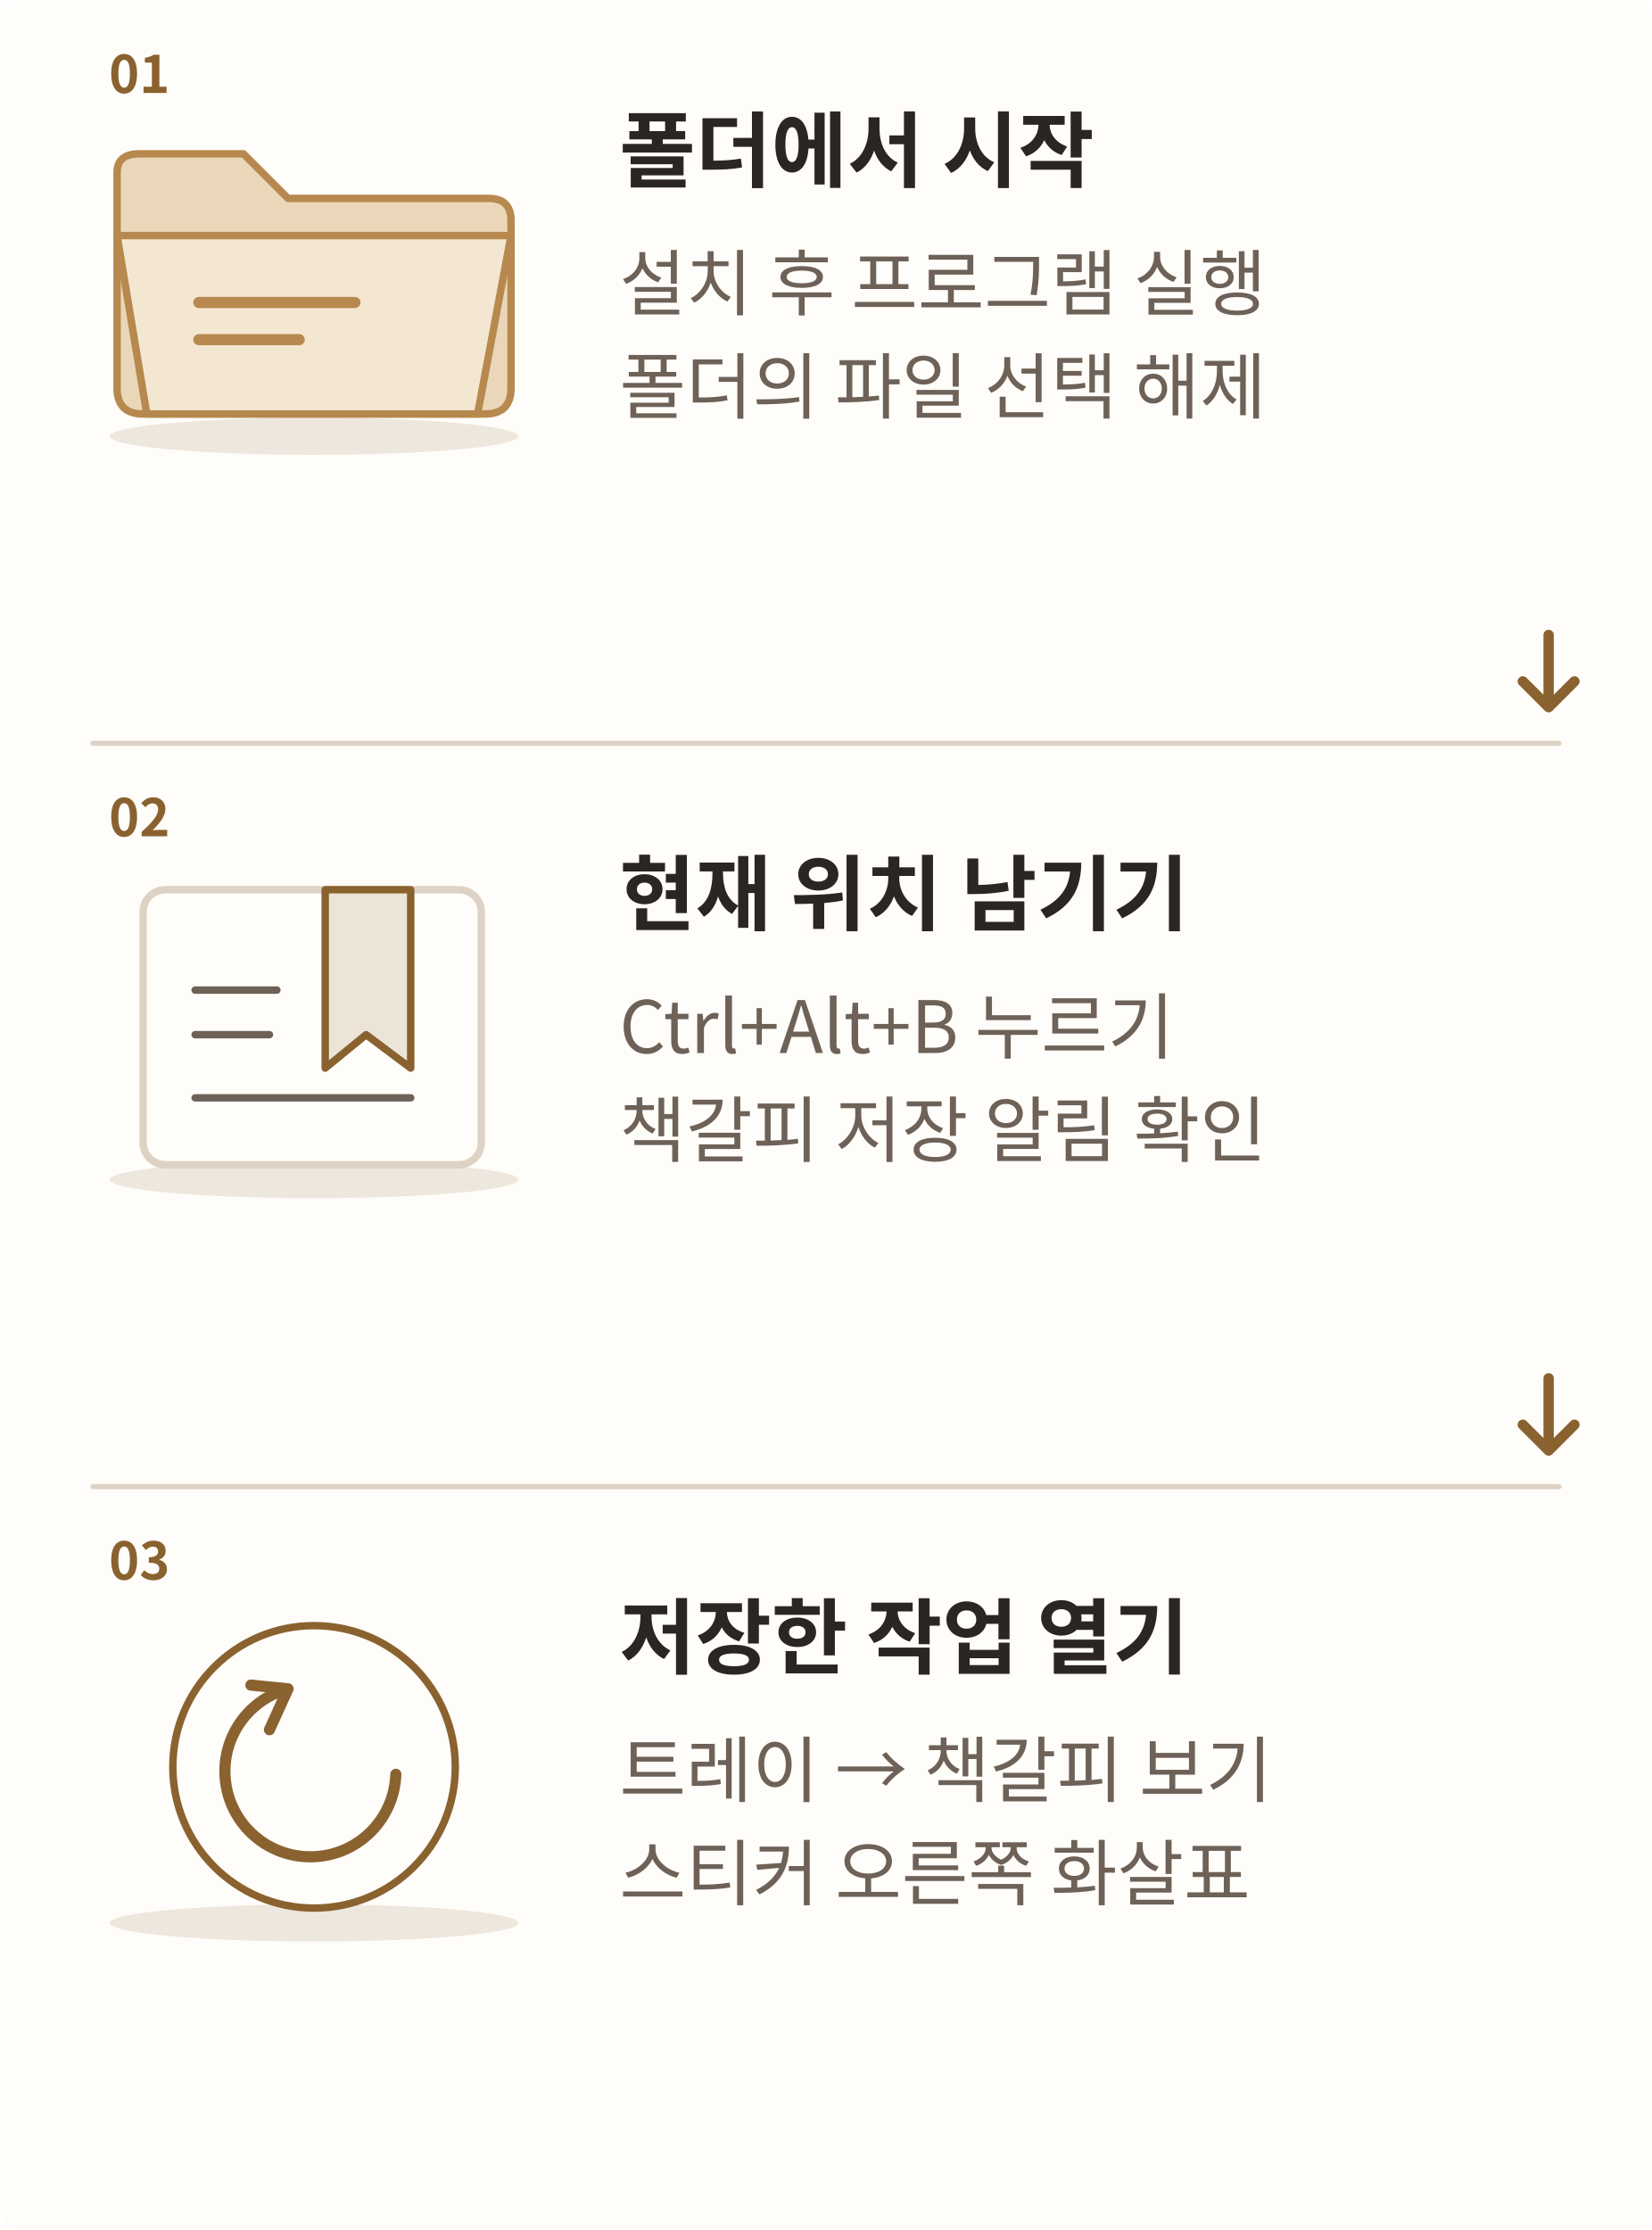
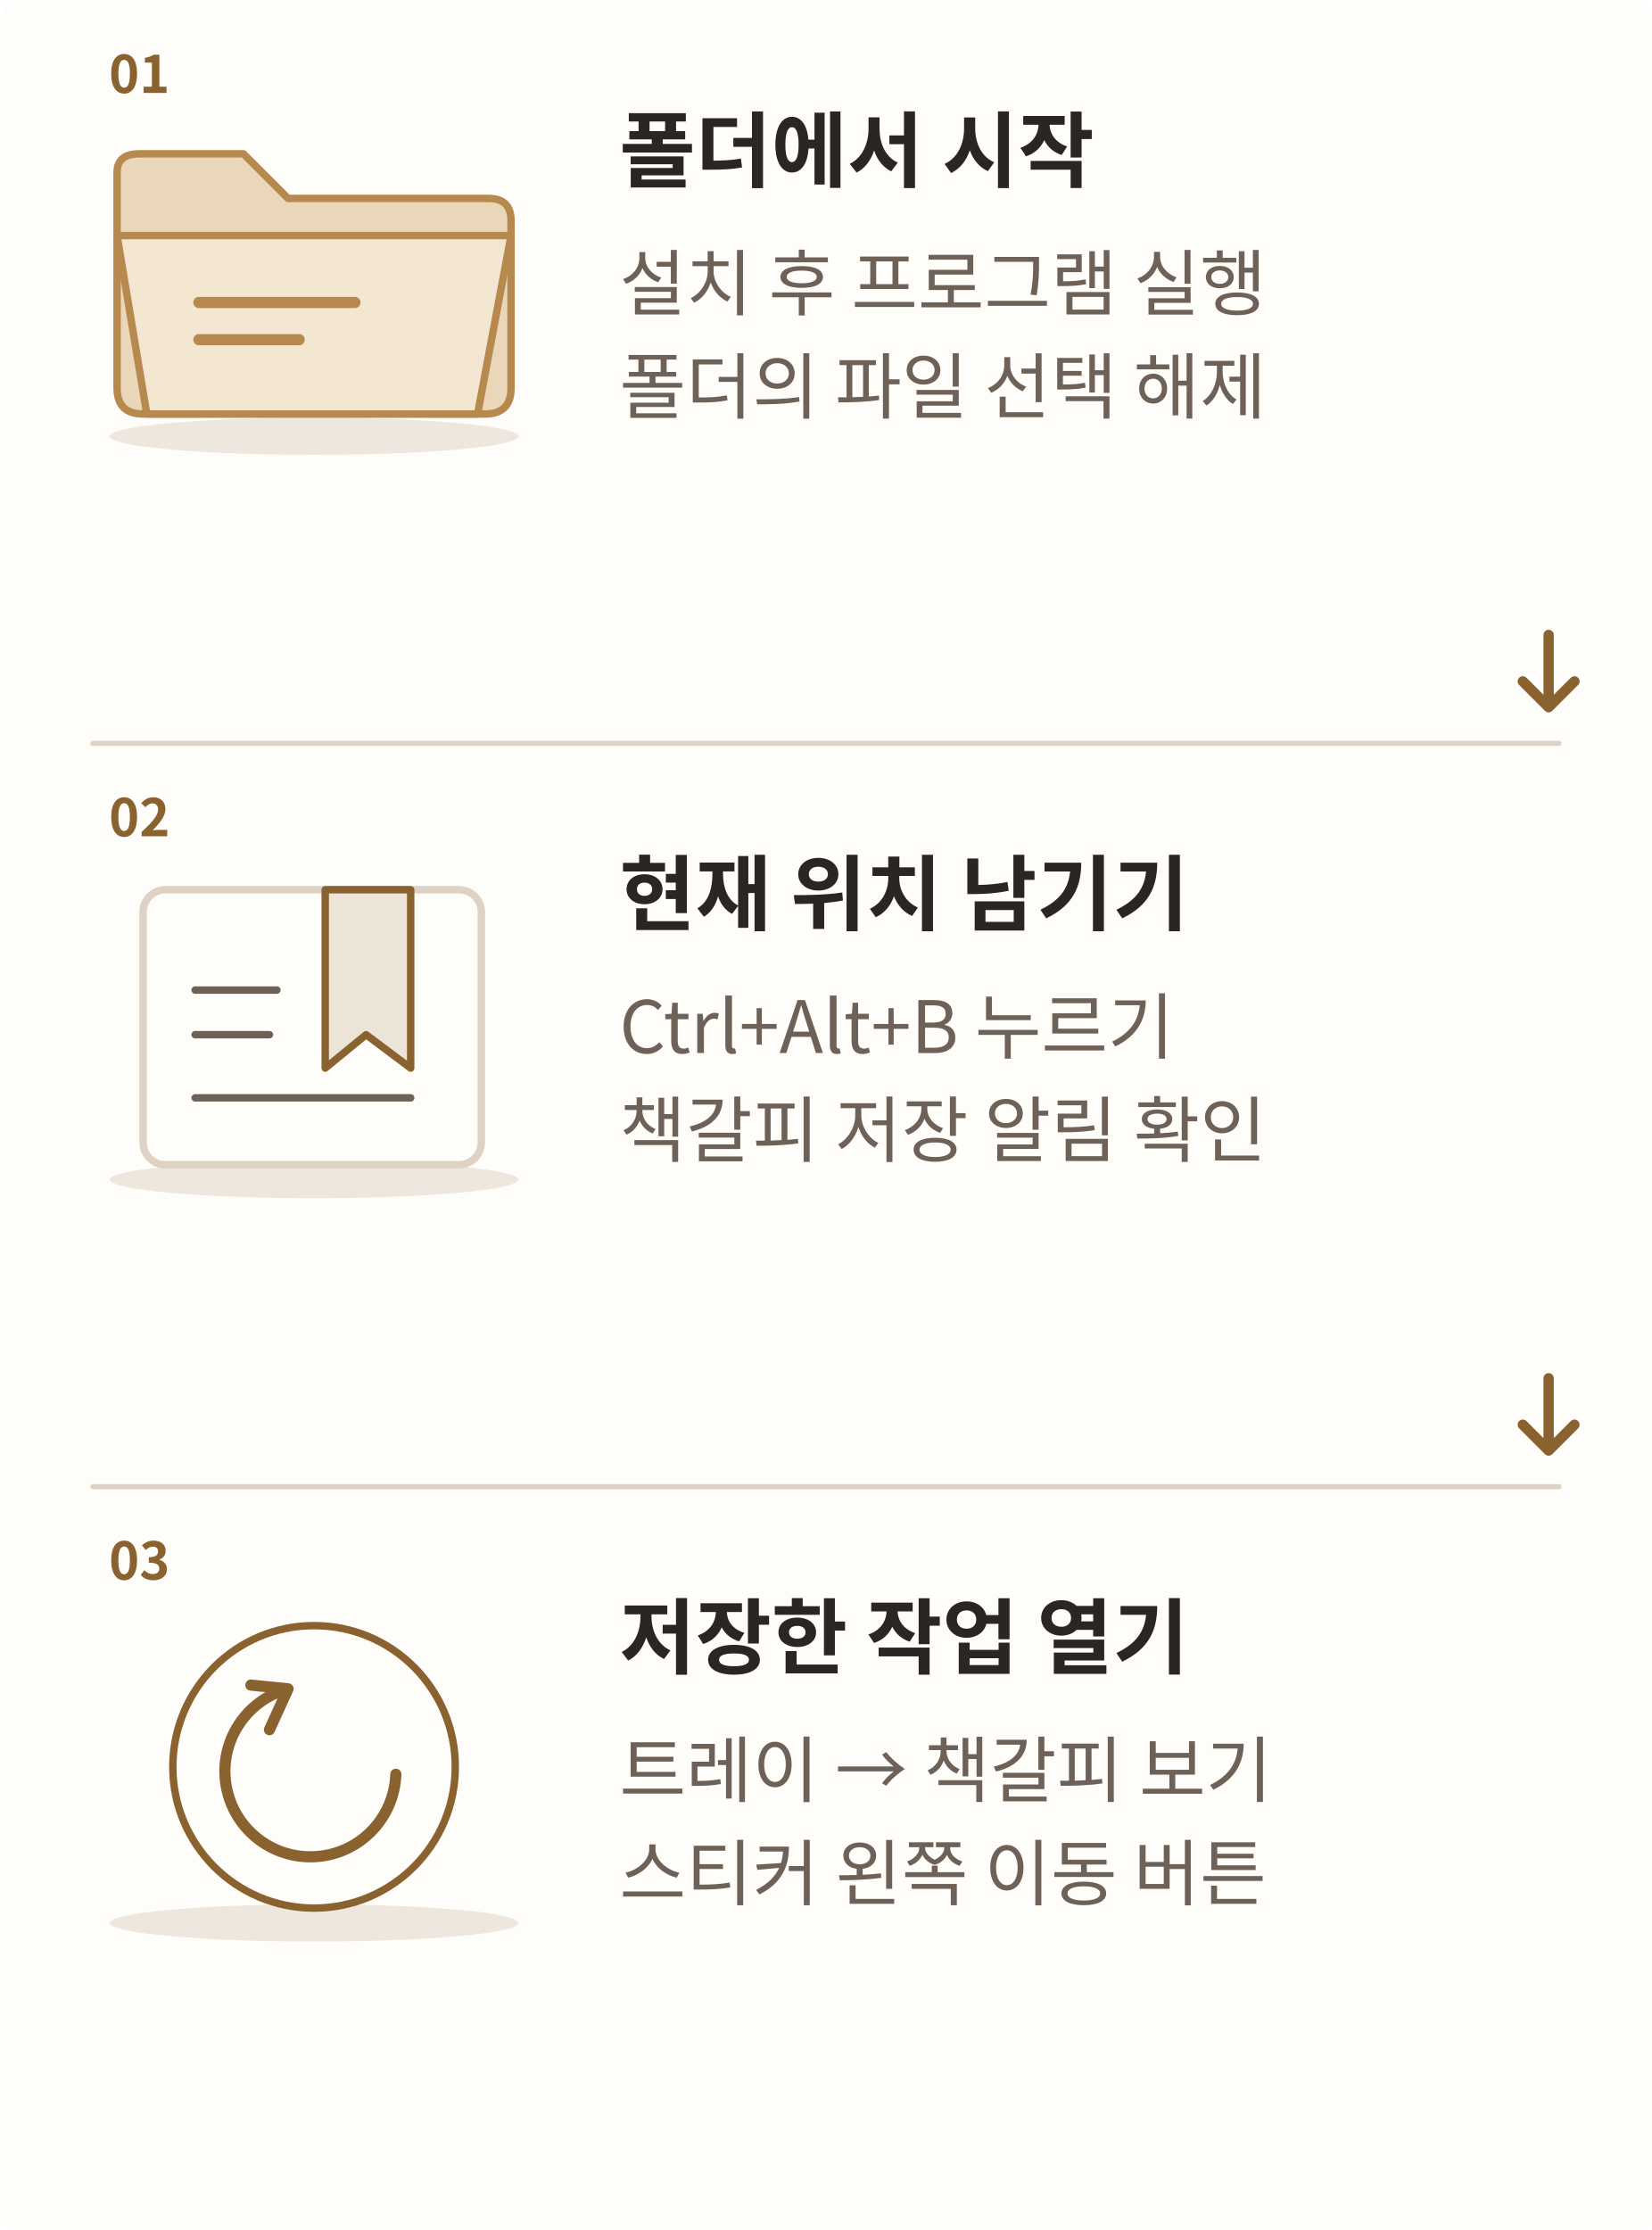
<svg xmlns="http://www.w3.org/2000/svg" width="320" height="432" viewBox="0 0 320 432" role="img" aria-labelledby="title desc">
  <g font-family="Noto Sans CJK KR, Noto Sans KR, Malgun Gothic, Segoe UI, sans-serif">
    <rect width="320" height="432" rx="4" fill="#fffdf9" />
    <text x="27" y="18" font-size="10" fill="#8a622f" font-weight="700" text-anchor="middle">01</text>
    <g transform="translate(9 19) scale(.72)">
      <ellipse cx="72" cy="91" rx="55" ry="5" fill="#ded2c4" opacity=".5" />
      <path d="M19 35V20Q19 15 25 15H53L65 27H119Q125 27 125 33V78Q125 85 118 85H26Q19 85 19 78Z" fill="#ead7b9" stroke="#b7894e" stroke-width="2" stroke-linecap="round" stroke-linejoin="round" />
      <path d="M19 37H125L116 85H27Z" fill="#f4e7d2" stroke="#b7894e" stroke-width="2" stroke-linecap="round" stroke-linejoin="round" />
      <path d="M41 55H83M41 65H68" fill="none" stroke="#b7894e" stroke-width="3" stroke-linecap="round" stroke-linejoin="round" />
    </g>
    <text x="120" y="35" font-size="16" fill="#2c2622" font-weight="700" text-anchor="start">폴더에서 시작</text>
    <text x="120" y="60" font-size="14" fill="#6e6258" font-weight="400" text-anchor="start">설치 후 프로그램 실행</text>
    <text x="120" y="80" font-size="14" fill="#6e6258" font-weight="400" text-anchor="start">폴더의 파일 선택 해제</text>
    <path d="M300 123V137M295 132L300 137L305 132" fill="none" stroke="#8a622f" stroke-width="2" stroke-linecap="round" stroke-linejoin="round" />
    <text x="27" y="162" font-size="10" fill="#8a622f" font-weight="700" text-anchor="middle">02</text>
    <path d="M18 144H302" fill="none" stroke="#ded2c4" stroke-width="1" stroke-linecap="round" stroke-linejoin="round" />
    <g transform="translate(9 163) scale(.72)">
      <ellipse cx="72" cy="91" rx="55" ry="5" fill="#ded2c4" opacity=".5" />
      <rect x="26" y="13" width="91" height="74" rx="6" fill="#fffdf9" stroke="#ded2c4" stroke-width="2" />
      <path d="M75 13H98V61L86 52L75 61Z" fill="#ece5d7" stroke="#8a622f" stroke-width="2" stroke-linecap="round" stroke-linejoin="round" />
      <path d="M40 40H62M40 52H60M40 69H98" fill="none" stroke="#6e6258" stroke-width="2" stroke-linecap="round" stroke-linejoin="round" />
    </g>
    <text x="120" y="179" font-size="16" fill="#2c2622" font-weight="700" text-anchor="start">현재 위치 남기기</text>
    <text x="120" y="204" font-size="14" fill="#6e6258" font-weight="400" text-anchor="start">Ctrl+Alt+B 누르기</text>
    <text x="120" y="224" font-size="14" fill="#6e6258" font-weight="400" text-anchor="start">책갈피 저장 알림 확인</text>
    <path d="M300 267V281M295 276L300 281L305 276" fill="none" stroke="#8a622f" stroke-width="2" stroke-linecap="round" stroke-linejoin="round" />
    <text x="27" y="306" font-size="10" fill="#8a622f" font-weight="700" text-anchor="middle">03</text>
    <path d="M18 288H302" fill="none" stroke="#ded2c4" stroke-width="1" stroke-linecap="round" stroke-linejoin="round" />
    <g transform="translate(9 307) scale(.72)">
      <ellipse cx="72" cy="91" rx="55" ry="5" fill="#ded2c4" opacity=".5" />
      <circle cx="72" cy="49" r="38" fill="#fffdf9" stroke="#8a622f" stroke-width="2" />
      <path d="M94 51A23 23 0 1 1 65 28M65 28L55 27M65 28L60 39" fill="none" stroke="#8a622f" stroke-width="3" stroke-linecap="round" stroke-linejoin="round" />
    </g>
    <text x="120" y="323" font-size="16" fill="#2c2622" font-weight="700" text-anchor="start">저장한 작업 열기</text>
    <text x="120" y="348" font-size="14" fill="#6e6258" font-weight="400" text-anchor="start">트레이 → 책갈피 보기</text>
-     <text x="120" y="368" font-size="14" fill="#6e6258" font-weight="400" text-anchor="start">스티커 오른쪽 화살표</text>
+     <text x="120" y="368" font-size="14" fill="#6e6258" font-weight="400" text-anchor="start">스티커 왼쪽 이동 버튼</text>
  </g>
</svg>
